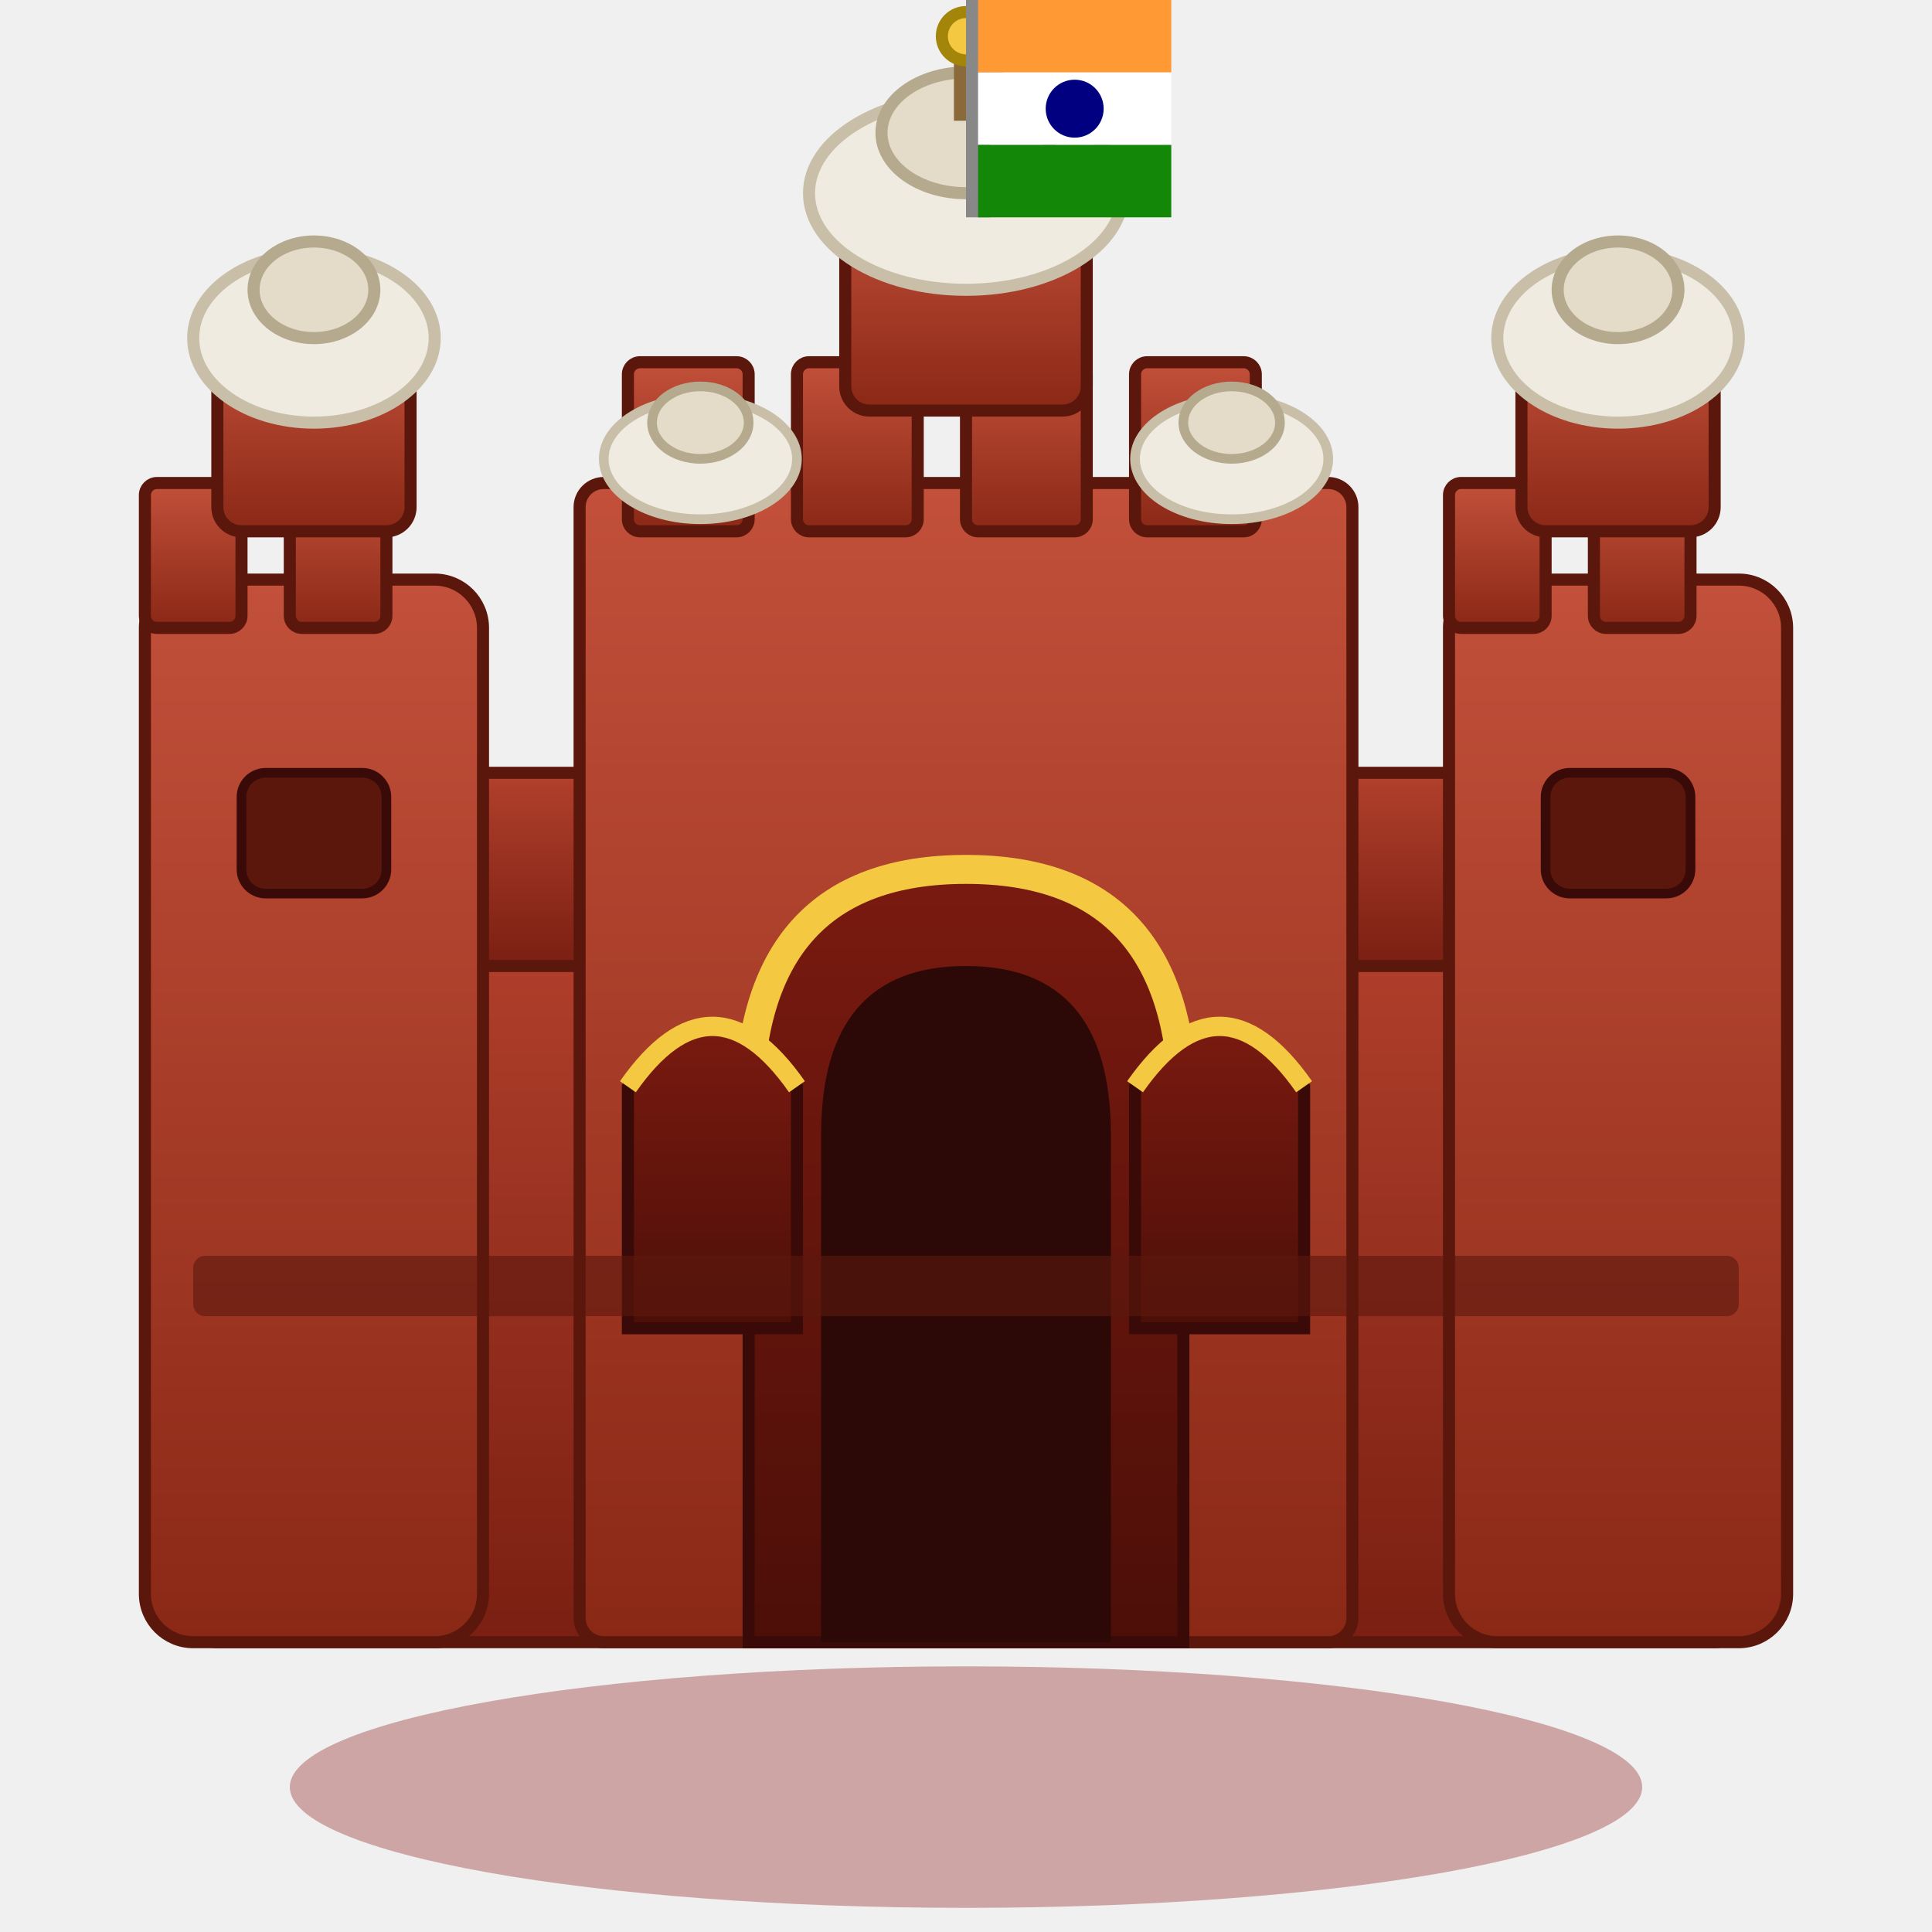
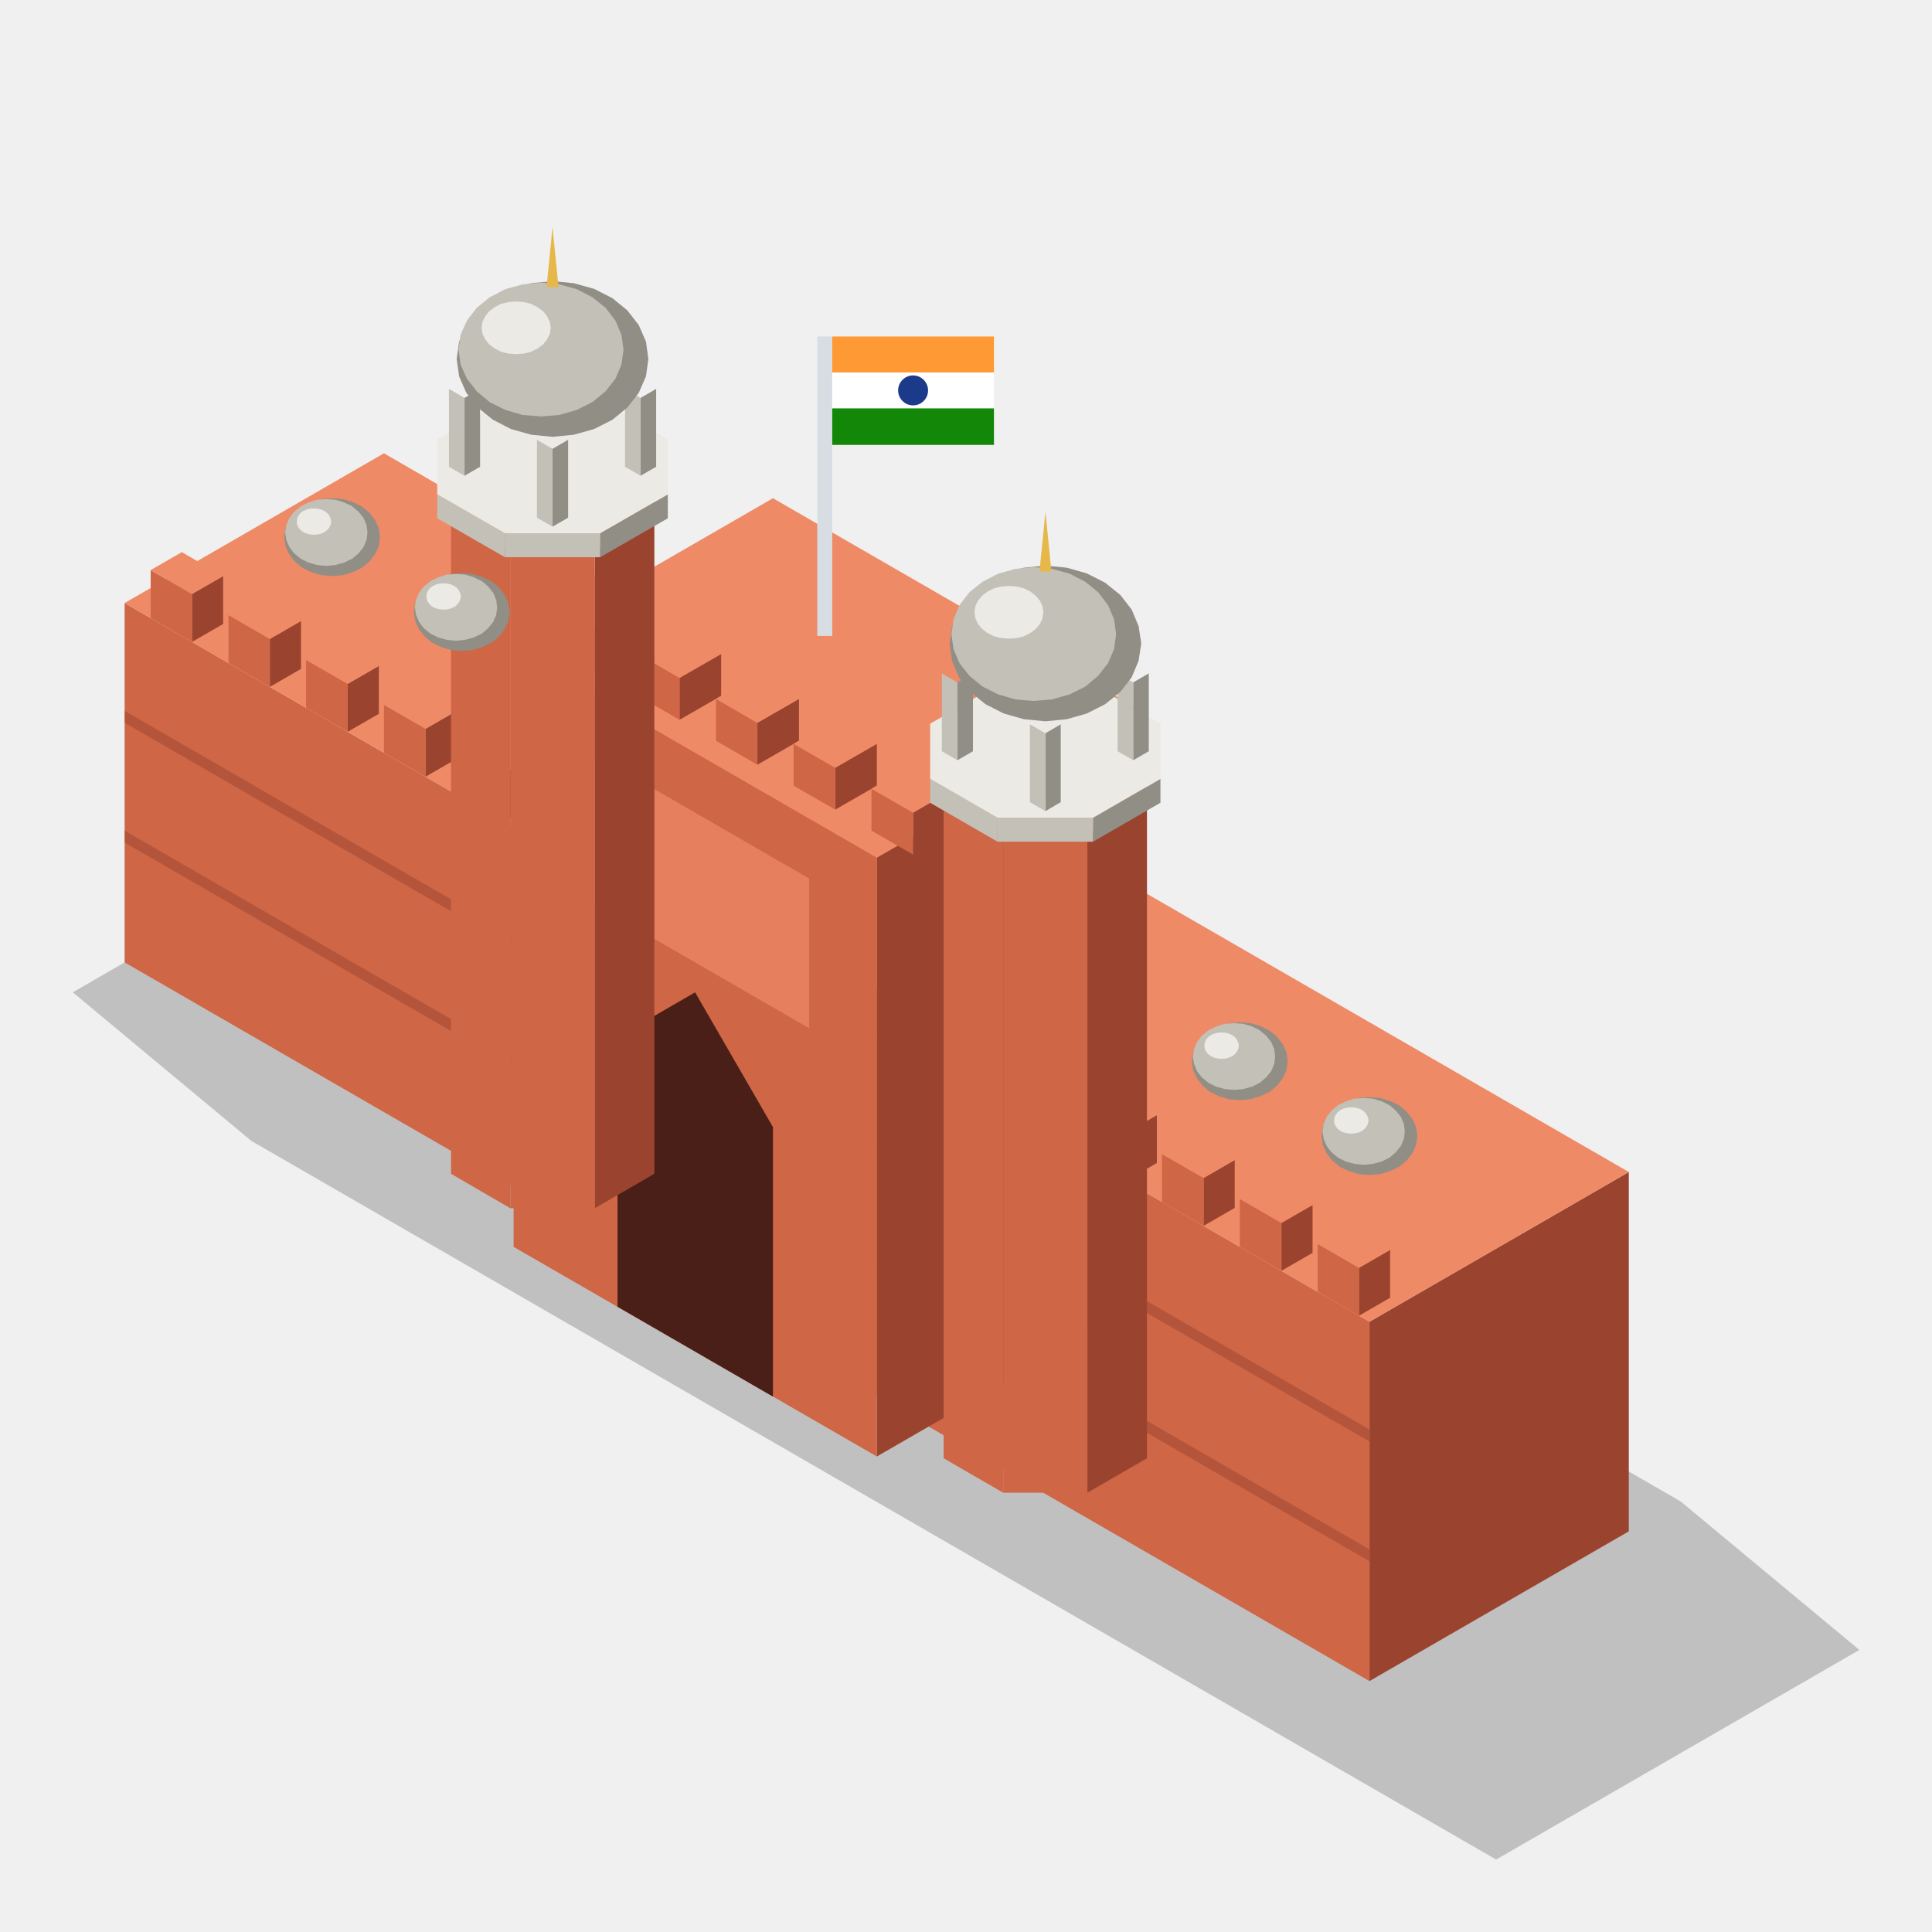
<svg xmlns="http://www.w3.org/2000/svg" viewBox="0 0 80 80">
-   <defs>
-     <linearGradient id="rf-wall" x1="0" y1="0" x2="0" y2="1">
-       <stop offset="0" stop-color="#b2402c" />
-       <stop offset="1" stop-color="#7a1f12" />
-     </linearGradient>
-     <linearGradient id="rf-tower" x1="0" y1="0" x2="0" y2="1">
-       <stop offset="0" stop-color="#c2503a" />
-       <stop offset="1" stop-color="#8a2816" />
-     </linearGradient>
-     <linearGradient id="rf-gate" x1="0" y1="0" x2="0" y2="1">
-       <stop offset="0" stop-color="#7a1a10" />
-       <stop offset="1" stop-color="#4c0f08" />
-     </linearGradient>
-   </defs>
-   <ellipse cx="40" cy="74" rx="28" ry="5" fill="#8B1A1A" opacity="0.35" />
-   <rect x="8" y="38" width="64" height="30" rx="1" fill="url(#rf-wall)" stroke="#5c170d" stroke-width="0.5" />
-   <rect x="10" y="32" width="6" height="8" rx="0.5" fill="url(#rf-wall)" stroke="#5c170d" stroke-width="0.5" />
-   <rect x="19" y="32" width="6" height="8" rx="0.5" fill="url(#rf-wall)" stroke="#5c170d" stroke-width="0.5" />
-   <rect x="28" y="32" width="6" height="8" rx="0.5" fill="url(#rf-wall)" stroke="#5c170d" stroke-width="0.5" />
-   <rect x="37" y="32" width="6" height="8" rx="0.5" fill="url(#rf-wall)" stroke="#5c170d" stroke-width="0.5" />
-   <rect x="46" y="32" width="6" height="8" rx="0.5" fill="url(#rf-wall)" stroke="#5c170d" stroke-width="0.5" />
-   <rect x="55" y="32" width="6" height="8" rx="0.5" fill="url(#rf-wall)" stroke="#5c170d" stroke-width="0.5" />
-   <rect x="64" y="32" width="6" height="8" rx="0.5" fill="url(#rf-wall)" stroke="#5c170d" stroke-width="0.5" />
-   <rect x="6" y="24" width="14" height="44" rx="2" fill="url(#rf-tower)" stroke="#5c170d" stroke-width="0.5" />
-   <rect x="6" y="20" width="4" height="6" rx="0.5" fill="url(#rf-tower)" stroke="#5c170d" stroke-width="0.5" />
-   <rect x="12" y="20" width="4" height="6" rx="0.5" fill="url(#rf-tower)" stroke="#5c170d" stroke-width="0.5" />
-   <rect x="60" y="24" width="14" height="44" rx="2" fill="url(#rf-tower)" stroke="#5c170d" stroke-width="0.5" />
-   <rect x="60" y="20" width="4" height="6" rx="0.5" fill="url(#rf-tower)" stroke="#5c170d" stroke-width="0.5" />
-   <rect x="66" y="20" width="4" height="6" rx="0.5" fill="url(#rf-tower)" stroke="#5c170d" stroke-width="0.5" />
-   <rect x="9" y="14" width="8" height="8" rx="1" fill="url(#rf-tower)" stroke="#5c170d" stroke-width="0.5" />
-   <ellipse cx="13" cy="14" rx="5" ry="3.5" fill="#f0ebe0" stroke="#c9bfa8" stroke-width="0.5" />
-   <ellipse cx="13" cy="12" rx="2.5" ry="2" fill="#e4dcc8" stroke="#b5aa8e" stroke-width="0.5" />
-   <rect x="63" y="14" width="8" height="8" rx="1" fill="url(#rf-tower)" stroke="#5c170d" stroke-width="0.5" />
-   <ellipse cx="67" cy="14" rx="5" ry="3.5" fill="#f0ebe0" stroke="#c9bfa8" stroke-width="0.5" />
-   <ellipse cx="67" cy="12" rx="2.5" ry="2" fill="#e4dcc8" stroke="#b5aa8e" stroke-width="0.5" />
-   <rect x="24" y="20" width="32" height="48" rx="1" fill="url(#rf-tower)" stroke="#5c170d" stroke-width="0.5" />
-   <rect x="26" y="15" width="5" height="7" rx="0.5" fill="url(#rf-tower)" stroke="#5c170d" stroke-width="0.5" />
-   <rect x="33" y="15" width="5" height="7" rx="0.5" fill="url(#rf-tower)" stroke="#5c170d" stroke-width="0.5" />
-   <rect x="40" y="15" width="5" height="7" rx="0.5" fill="url(#rf-tower)" stroke="#5c170d" stroke-width="0.5" />
-   <rect x="47" y="15" width="5" height="7" rx="0.5" fill="url(#rf-tower)" stroke="#5c170d" stroke-width="0.5" />
-   <path d="M31 68 L31 46 Q31 36 40 36 Q49 36 49 46 L49 68 Z" fill="url(#rf-gate)" stroke="#3a0a08" stroke-width="0.5" />
-   <path d="M34 68 L34 47 Q34 40 40 40 Q46 40 46 47 L46 68 Z" fill="#2c0906" />
-   <path d="M31 46 Q31 36 40 36 Q49 36 49 46" fill="none" stroke="#f5c842" stroke-width="1.2" />
-   <path d="M26 55 L26 45 Q29.5 40 33 45 L33 55 Z" fill="url(#rf-gate)" stroke="#3a0a08" stroke-width="0.5" />
-   <path d="M26 45 Q29.5 40 33 45" fill="none" stroke="#f5c842" stroke-width="0.8" />
-   <path d="M47 55 L47 45 Q50.5 40 54 45 L54 55 Z" fill="url(#rf-gate)" stroke="#3a0a08" stroke-width="0.5" />
-   <path d="M47 45 Q50.5 40 54 45" fill="none" stroke="#f5c842" stroke-width="0.8" />
-   <rect x="35" y="8" width="10" height="9" rx="1" fill="url(#rf-tower)" stroke="#5c170d" stroke-width="0.5" />
-   <ellipse cx="40" cy="8" rx="6.5" ry="4" fill="#f0ebe0" stroke="#c9bfa8" stroke-width="0.5" />
-   <ellipse cx="40" cy="5.5" rx="3.5" ry="2.5" fill="#e4dcc8" stroke="#b5aa8e" stroke-width="0.5" />
-   <line x1="40" y1="5" x2="40" y2="2" stroke="#8a6a3a" stroke-width="1" />
-   <circle cx="40" cy="1.5" r="1" fill="#f5c842" stroke="#a3850a" stroke-width="0.5" />
-   <ellipse cx="29" cy="19" rx="4" ry="2.5" fill="#f0ebe0" stroke="#c9bfa8" stroke-width="0.4" />
-   <ellipse cx="29" cy="17.5" rx="2" ry="1.5" fill="#e4dcc8" stroke="#b5aa8e" stroke-width="0.4" />
-   <ellipse cx="51" cy="19" rx="4" ry="2.5" fill="#f0ebe0" stroke="#c9bfa8" stroke-width="0.4" />
-   <ellipse cx="51" cy="17.5" rx="2" ry="1.5" fill="#e4dcc8" stroke="#b5aa8e" stroke-width="0.4" />
-   <rect x="8" y="52" width="64" height="2.5" rx="0.5" fill="#5c170d" stroke="none" opacity="0.6" />
-   <rect x="10" y="32" width="6" height="5" rx="1" fill="#5c170d" stroke="#3a0a08" stroke-width="0.4" />
-   <rect x="64" y="32" width="6" height="5" rx="1" fill="#5c170d" stroke="#3a0a08" stroke-width="0.4" />
-   <g>
-     <rect x="40" y="-1" width="1" height="10" fill="#888" stroke="none" />
-     <rect x="40.5" y="0" width="8" height="3" fill="#FF9933" />
-     <rect x="40.5" y="3" width="8" height="3" fill="white" />
-     <rect x="40.5" y="6" width="8" height="3" fill="#138808" />
-     <circle cx="44.5" cy="4.5" r="1.2" fill="#000080" />
-     <animateTransform attributeName="transform" type="skewX" values="0;3;0;-3;0" dur="2s" repeatCount="indefinite" additive="sum" />
+   <g transform="translate(35.23 52.25) scale(1.24)">
+     <path d="M-25.98 -9L-13.86 -16L27.71 8L33.68 12.96L21.55 19.96L-20.02 -4.04Z" fill="#000000" opacity="0.2" />
+     <path d="M25.98 9L17.32 14L17.32 2L25.98 -3Z" fill="#9a4430" />
+     <path d="M-24.25 -10L17.32 14L17.32 2L-24.25 -22Z" fill="#cf6646" />
+     <path d="M-15.59 -27L25.98 -3L17.32 2L-24.25 -22Z" fill="#ef8a66" />
+     <path d="M-20.96 -21.3L-22 -20.7L-22 -22.3L-20.96 -22.9Z" fill="#9a4430" />
+     <path d="M-23.38 -21.5L-22 -20.7L-22 -22.3L-23.38 -23.1Z" fill="#cf6646" />
+     <path d="M-22.34 -23.7L-20.96 -22.9L-22 -22.3L-23.38 -23.1Z" fill="#ef8a66" />
+     <path d="M-18.36 -19.8L-19.4 -19.2L-19.4 -20.8L-18.36 -21.4Z" fill="#9a4430" />
+     <path d="M-20.78 -20L-19.4 -19.2L-19.4 -20.8L-20.78 -21.6Z" fill="#cf6646" />
+     <path d="M-19.75 -22.2L-18.36 -21.4L-19.4 -20.8L-20.78 -21.6Z" fill="#ef8a66" />
+     <path d="M-15.76 -18.3L-16.8 -17.7L-16.8 -19.3L-15.76 -19.9Z" fill="#9a4430" />
+     <path d="M-18.19 -18.5L-16.8 -17.7L-16.8 -19.3L-18.19 -20.1Z" fill="#cf6646" />
+     <path d="M-17.15 -20.7L-15.76 -19.9L-16.8 -19.3L-18.19 -20.1Z" fill="#ef8a66" />
+     <path d="M-13.16 -16.8L-14.2 -16.2L-14.2 -17.8L-13.16 -18.4Z" fill="#9a4430" />
+     <path d="M-15.59 -17L-14.2 -16.2L-14.2 -17.8L-15.59 -18.6Z" fill="#cf6646" />
+     <path d="M-14.55 -19.2L-13.16 -18.4L-14.2 -17.8L-15.59 -18.6Z" fill="#ef8a66" />
+     <path d="M-10.57 -15.3L-11.6 -14.7L-11.6 -16.3L-10.57 -16.9Z" fill="#9a4430" />
+     <path d="M-12.99 -15.5L-11.6 -14.7L-11.6 -16.3L-12.99 -17.1Z" fill="#cf6646" />
+     <path d="M-11.95 -17.7L-10.57 -16.9L-11.6 -16.3L-12.99 -17.1Z" fill="#ef8a66" />
+     <path d="M-7.97 -13.8L-9.01 -13.2L-9.01 -14.8L-7.97 -15.4Z" fill="#9a4430" />
+     <path d="M-10.39 -14L-9.01 -13.2L-9.01 -14.8L-10.39 -15.6Z" fill="#cf6646" />
+     <path d="M-9.35 -16.2L-7.97 -15.4L-9.01 -14.8L-10.39 -15.6Z" fill="#ef8a66" />
+     <path d="M-5.37 -12.3L-6.41 -11.7L-6.41 -13.3L-5.37 -13.9Z" fill="#9a4430" />
+     <path d="M-7.79 -12.5L-6.41 -11.7L-6.41 -13.3L-7.79 -14.1Z" fill="#cf6646" />
+     <path d="M-6.75 -14.7L-5.37 -13.9L-6.41 -13.3L-7.79 -14.1Z" fill="#ef8a66" />
+     <path d="M-2.77 -10.8L-3.81 -10.2L-3.81 -11.8L-2.77 -12.4Z" fill="#9a4430" />
+     <path d="M-5.2 -11L-3.81 -10.2L-3.81 -11.8L-5.2 -12.6Z" fill="#cf6646" />
+     <path d="M-4.16 -13.2L-2.77 -12.4L-3.81 -11.8L-5.2 -12.6Z" fill="#ef8a66" />
+     <path d="M-0.17 -9.3L-1.21 -8.7L-1.21 -10.3L-0.17 -10.9Z" fill="#9a4430" />
+     <path d="M-2.6 -9.5L-1.21 -8.7L-1.21 -10.3L-2.6 -11.1Z" fill="#cf6646" />
+     <path d="M-1.56 -11.7L-0.17 -10.9L-1.21 -10.3L-2.6 -11.1Z" fill="#ef8a66" />
+     <path d="M2.42 -7.8L1.39 -7.2L1.39 -8.8L2.42 -9.4Z" fill="#9a4430" />
+     <path d="M0 -8L1.39 -7.2L1.39 -8.8L0 -9.6Z" fill="#cf6646" />
+     <path d="M1.04 -10.2L2.42 -9.4L1.39 -8.8L0 -9.6Z" fill="#ef8a66" />
+     <path d="M5.02 -6.3L3.98 -5.7L3.98 -7.3L5.02 -7.9Z" fill="#9a4430" />
+     <path d="M2.6 -6.5L3.98 -5.7L3.98 -7.3L2.6 -8.1Z" fill="#cf6646" />
+     <path d="M3.64 -8.7L5.02 -7.9L3.98 -7.3L2.6 -8.1Z" fill="#ef8a66" />
+     <path d="M7.62 -4.8L6.58 -4.2L6.58 -5.8L7.62 -6.4Z" fill="#9a4430" />
+     <path d="M5.2 -5L6.58 -4.2L6.58 -5.8L5.2 -6.6Z" fill="#cf6646" />
+     <path d="M6.24 -7.2L7.62 -6.4L6.58 -5.8L5.2 -6.6Z" fill="#ef8a66" />
+     <path d="M10.22 -3.3L9.18 -2.7L9.18 -4.3L10.22 -4.9Z" fill="#9a4430" />
+     <path d="M7.79 -3.5L9.18 -2.7L9.18 -4.3L7.79 -5.1Z" fill="#cf6646" />
+     <path d="M8.83 -5.7L10.22 -4.9L9.18 -4.3L7.79 -5.1Z" fill="#ef8a66" />
+     <path d="M12.82 -1.8L11.78 -1.2L11.78 -2.8L12.82 -3.4Z" fill="#9a4430" />
+     <path d="M10.39 -2L11.78 -1.2L11.78 -2.8L10.39 -3.6Z" fill="#cf6646" />
+     <path d="M11.43 -4.2L12.82 -3.4L11.78 -2.8L10.39 -3.6Z" fill="#ef8a66" />
+     <path d="M15.42 -0.3L14.38 0.3L14.38 -1.3L15.42 -1.9Z" fill="#9a4430" />
+     <path d="M12.99 -0.5L14.38 0.3L14.38 -1.3L12.99 -2.1Z" fill="#cf6646" />
+     <path d="M14.03 -2.7L15.42 -1.9L14.38 -1.3L12.99 -2.1Z" fill="#ef8a66" />
+     <path d="M18.01 1.2L16.97 1.8L16.97 0.2L18.01 -0.4Z" fill="#9a4430" />
+     <path d="M15.59 1L16.97 1.8L16.97 0.2L15.59 -0.6Z" fill="#cf6646" />
+     <path d="M16.63 -1.2L18.01 -0.4L16.97 0.2L15.59 -0.6Z" fill="#ef8a66" />
+     <path d="M-24.25 -14L17.32 10L17.32 9.6L-24.25 -14.4Z" fill="#9a4430" opacity="0.5" />
+     <path d="M-24.25 -18L17.32 6L17.32 5.6L-24.25 -18.4Z" fill="#9a4430" opacity="0.5" />
+     <path d="M9.53 1.5L0.87 6.5L0.87 -13.5L9.53 -18.5Z" fill="#9a4430" />
+     <path d="M-11.26 -0.5L0.87 6.5L0.87 -13.5L-11.26 -20.5Z" fill="#cf6646" />
+     <path d="M-2.6 -25.5L9.53 -18.5L0.87 -13.5L-11.26 -20.5Z" fill="#ef8a66" />
+     <path d="M-7.79 1.5L-2.6 4.5L-2.6 -4.5L-5.2 -9L-7.79 -7.5Z" fill="#4a1f18" />
+     <path d="M-9.01 -12.2L-1.39 -7.8L-1.39 -12.8L-9.01 -17.2Z" fill="#ef8a66" opacity="0.7" />
+     <path d="M-6.93 -20.4L-8.31 -19.6L-8.31 -21L-6.93 -21.8Z" fill="#9a4430" />
+     <path d="M-9.7 -20.4L-8.31 -19.6L-8.31 -21L-9.7 -21.8Z" fill="#cf6646" />
+     <path d="M-8.31 -22.6L-6.93 -21.8L-8.31 -21L-9.7 -21.8Z" fill="#ef8a66" />
+     <path d="M-4.33 -18.9L-5.72 -18.1L-5.72 -19.5L-4.33 -20.3Z" fill="#9a4430" />
+     <path d="M-7.1 -18.9L-5.72 -18.1L-5.72 -19.5L-7.1 -20.3Z" fill="#cf6646" />
+     <path d="M-5.72 -21.1L-4.33 -20.3L-5.72 -19.5L-7.1 -20.3Z" fill="#ef8a66" />
+     <path d="M-1.73 -17.4L-3.12 -16.6L-3.12 -18L-1.73 -18.8Z" fill="#9a4430" />
+     <path d="M-4.5 -17.4L-3.12 -16.6L-3.12 -18L-4.5 -18.8Z" fill="#cf6646" />
+     <path d="M-3.12 -19.6L-1.73 -18.8L-3.12 -18L-4.5 -18.8Z" fill="#ef8a66" />
+     <path d="M0.87 -15.9L-0.52 -15.1L-0.52 -16.5L0.87 -17.3Z" fill="#9a4430" />
+     <path d="M-1.91 -15.9L-0.52 -15.1L-0.52 -16.5L-1.91 -17.3Z" fill="#cf6646" />
+     <path d="M-0.52 -18.1L0.87 -17.3L-0.52 -16.5L-1.91 -17.3Z" fill="#ef8a66" />
+     <path d="M3.46 -14.4L2.08 -13.6L2.08 -15L3.46 -15.8Z" fill="#9a4430" />
+     <path d="M0.69 -14.4L2.08 -13.6L2.08 -15L0.69 -15.8Z" fill="#cf6646" />
+     <path d="M2.08 -16.6L3.46 -15.8L2.08 -15L0.69 -15.8Z" fill="#ef8a66" />
+     <path d="M-13.35 -2.94L-13.35 -4.56L-13.35 -26.56L-13.35 -24.94Z" fill="#cf6646" />
+     <path d="M-6.56 -2.94L-8.55 -1.79L-8.55 -23.79L-6.56 -24.94Z" fill="#9a4430" />
+     <path d="M-11.37 -1.79L-13.35 -2.94L-13.35 -24.94L-11.37 -23.79Z" fill="#cf6646" />
+     <path d="M-8.55 -1.79L-11.37 -1.79L-11.37 -23.79L-8.55 -23.79Z" fill="#cf6646" />
+     <path d="M-8.55 -23.79L-11.37 -23.79L-13.35 -24.94L-13.35 -26.56L-11.37 -27.71L-8.55 -27.71L-6.56 -26.56L-6.56 -24.94Z" fill="#ef8a66" />
+     <path d="M-13.81 -24.83L-13.81 -26.67L-13.81 -27.47L-13.81 -25.63Z" fill="#c3c0b8" />
+     <path d="M-6.11 -24.83L-8.37 -23.53L-8.37 -24.33L-6.11 -25.63Z" fill="#918e86" />
+     <path d="M-11.55 -23.53L-13.81 -24.83L-13.81 -25.63L-11.55 -24.33Z" fill="#c3c0b8" />
+     <path d="M-8.37 -23.53L-11.55 -23.53L-11.55 -24.33L-8.37 -24.33Z" fill="#c3c0b8" />
+     <path d="M-8.37 -24.33L-11.55 -24.33L-13.81 -25.63L-13.81 -27.47L-11.55 -28.77L-8.37 -28.77L-6.11 -27.47L-6.11 -25.63Z" fill="#eceae4" />
+     <path d="M-9.44 -24.85L-9.96 -24.55L-9.96 -27.15L-9.44 -27.45Z" fill="#918e86" />
+     <path d="M-10.48 -24.85L-9.96 -24.55L-9.96 -27.15L-10.48 -27.45Z" fill="#c3c0b8" />
+     <path d="M-12.38 -26.55L-12.9 -26.25L-12.9 -28.85L-12.38 -29.15Z" fill="#918e86" />
+     <path d="M-13.42 -26.55L-12.9 -26.25L-12.9 -28.85L-13.42 -29.15Z" fill="#c3c0b8" />
+     <path d="M-9.44 -28.25L-9.96 -27.95L-9.96 -30.55L-9.44 -30.85Z" fill="#918e86" />
+     <path d="M-10.48 -28.25L-9.96 -27.95L-9.96 -30.55L-10.48 -30.85Z" fill="#c3c0b8" />
+     <path d="M-6.5 -26.55L-7.02 -26.25L-7.02 -28.85L-6.5 -29.15Z" fill="#918e86" />
+     <path d="M-7.54 -26.55L-7.02 -26.25L-7.02 -28.85L-7.54 -29.15Z" fill="#c3c0b8" />
+     <path d="M-6.76 -30.15L-6.84 -29.57L-7.08 -29.02L-7.46 -28.53L-7.96 -28.12L-8.57 -27.81L-9.25 -27.62L-9.96 -27.55L-10.67 -27.62L-11.35 -27.81L-11.95 -28.12L-12.46 -28.53L-12.84 -29.02L-13.08 -29.57L-13.16 -30.15L-13.08 -30.73L-12.84 -31.28L-12.46 -31.77L-11.95 -32.18L-11.35 -32.49L-10.67 -32.68L-9.96 -32.75L-9.25 -32.68L-8.57 -32.49L-7.96 -32.18L-7.46 -31.77L-7.08 -31.28L-6.84 -30.73Z" fill="#918e86" />
+     <path d="M-7.59 -30.46L-7.66 -29.96L-7.86 -29.49L-8.19 -29.07L-8.63 -28.71L-9.15 -28.45L-9.73 -28.28L-10.34 -28.23L-10.96 -28.28L-11.54 -28.45L-12.06 -28.71L-12.49 -29.07L-12.82 -29.49L-13.03 -29.96L-13.1 -30.46L-13.03 -30.96L-12.82 -31.43L-12.49 -31.86L-12.06 -32.21L-11.54 -32.48L-10.96 -32.64L-10.34 -32.7L-9.73 -32.64L-9.15 -32.48L-8.63 -32.21L-8.19 -31.86L-7.86 -31.43L-7.66 -30.96Z" fill="#c3c0b8" />
+     <path d="M-10.02 -31.19L-10.05 -30.99L-10.14 -30.81L-10.27 -30.64L-10.46 -30.5L-10.68 -30.39L-10.92 -30.33L-11.18 -30.31L-11.43 -30.33L-11.68 -30.39L-11.89 -30.5L-12.08 -30.64L-12.21 -30.81L-12.3 -30.99L-12.33 -31.19L-12.3 -31.39L-12.21 -31.57L-12.08 -31.74L-11.89 -31.88L-11.68 -31.99L-11.43 -32.05L-11.18 -32.07L-10.92 -32.05L-10.68 -31.99L-10.46 -31.88L-10.27 -31.74L-10.14 -31.57L-10.05 -31.39Z" fill="#eceae4" />
+     <path d="M-10.16 -32.55L-9.76 -32.55L-9.96 -34.55Z" fill="#e6b84a" />
+     <path d="M3.1 6.56L3.1 4.94L3.1 -17.06L3.1 -15.44Z" fill="#cf6646" />
+     <path d="M9.89 6.56L7.9 7.71L7.9 -14.29L9.89 -15.44Z" fill="#9a4430" />
+     <path d="M5.09 7.71L3.1 6.56L3.1 -15.44L5.09 -14.29Z" fill="#cf6646" />
+     <path d="M7.9 7.71L5.09 7.71L5.09 -14.29L7.9 -14.29Z" fill="#cf6646" />
+     <path d="M7.9 -14.29L5.09 -14.29L3.1 -15.44L3.1 -17.06L5.09 -18.21L7.9 -18.21L9.89 -17.06L9.89 -15.44Z" fill="#ef8a66" />
+     <path d="M2.65 -15.33L2.65 -17.17L2.65 -17.97L2.65 -16.13Z" fill="#c3c0b8" />
+     <path d="M10.34 -15.33L8.09 -14.03L8.09 -14.83L10.34 -16.13Z" fill="#918e86" />
+     <path d="M4.9 -14.03L2.65 -15.33L2.65 -16.13L4.9 -14.83Z" fill="#c3c0b8" />
+     <path d="M8.09 -14.03L4.9 -14.03L4.9 -14.83L8.09 -14.83Z" fill="#c3c0b8" />
+     <path d="M8.09 -14.83L4.9 -14.83L2.65 -16.13L2.65 -17.97L4.9 -19.27L8.09 -19.27L10.34 -17.97L10.34 -16.13Z" fill="#eceae4" />
+     <path d="M7.01 -15.35L6.5 -15.05L6.5 -17.65L7.01 -17.95Z" fill="#918e86" />
+     <path d="M5.98 -15.35L6.5 -15.05L6.5 -17.65L5.98 -17.95Z" fill="#c3c0b8" />
+     <path d="M4.08 -17.05L3.56 -16.75L3.56 -19.35L4.08 -19.65Z" fill="#918e86" />
+     <path d="M3.04 -17.05L3.56 -16.75L3.56 -19.35L3.04 -19.65Z" fill="#c3c0b8" />
+     <path d="M7.01 -18.75L6.5 -18.45L6.5 -21.05L7.01 -21.35Z" fill="#918e86" />
+     <path d="M5.98 -18.75L6.5 -18.45L6.5 -21.05L5.98 -21.35Z" fill="#c3c0b8" />
+     <path d="M9.95 -17.05L9.43 -16.75L9.43 -19.35L9.95 -19.65Z" fill="#918e86" />
+     <path d="M8.91 -17.05L9.43 -16.75L9.43 -19.35L8.91 -19.65Z" fill="#c3c0b8" />
+     <path d="M9.7 -20.65L9.61 -20.07L9.38 -19.52L9 -19.03L8.49 -18.62L7.88 -18.31L7.21 -18.12L6.5 -18.05L5.78 -18.12L5.11 -18.31L4.5 -18.62L3.99 -19.03L3.61 -19.52L3.38 -20.07L3.3 -20.65L3.38 -21.23L3.61 -21.78L3.99 -22.27L4.5 -22.68L5.11 -22.99L5.78 -23.18L6.5 -23.25L7.21 -23.18L7.88 -22.99L8.49 -22.68L9 -22.27L9.38 -21.78L9.61 -21.23Z" fill="#918e86" />
+     <path d="M8.86 -20.96L8.79 -20.46L8.59 -19.99L8.26 -19.57L7.83 -19.21L7.31 -18.95L6.72 -18.78L6.11 -18.73L5.5 -18.78L4.92 -18.95L4.4 -19.21L3.96 -19.57L3.63 -19.99L3.43 -20.46L3.36 -20.96L3.43 -21.46L3.63 -21.93L3.96 -22.36L4.4 -22.71L4.92 -22.98L5.5 -23.14L6.11 -23.2L6.72 -23.14L7.31 -22.98L7.83 -22.71L8.26 -22.36L8.59 -21.93L8.79 -21.46Z" fill="#c3c0b8" />
+     <path d="M6.43 -21.69L6.4 -21.49L6.32 -21.31L6.18 -21.14L6 -21L5.78 -20.89L5.54 -20.83L5.28 -20.81L5.02 -20.83L4.78 -20.89L4.56 -21L4.38 -21.14L4.24 -21.31L4.16 -21.49L4.13 -21.69L4.16 -21.89L4.24 -22.07L4.38 -22.24L4.56 -22.38L4.78 -22.49L5.02 -22.55L5.28 -22.57L5.54 -22.55L5.78 -22.49L6 -22.38L6.18 -22.24L6.32 -22.07L6.4 -21.89Z" fill="#eceae4" />
+     <path d="M6.3 -23.05L6.7 -23.05L6.5 -25.05Z" fill="#e6b84a" />
+     <path d="M-15.72 -24.2L-15.76 -23.91L-15.88 -23.64L-16.07 -23.39L-16.32 -23.18L-16.63 -23.03L-16.96 -22.93L-17.32 -22.9L-17.68 -22.93L-18.01 -23.03L-18.32 -23.18L-18.57 -23.39L-18.76 -23.64L-18.88 -23.91L-18.92 -24.2L-18.88 -24.49L-18.76 -24.76L-18.57 -25.01L-18.32 -25.22L-18.01 -25.37L-17.68 -25.47L-17.32 -25.5L-16.96 -25.47L-16.63 -25.37L-16.32 -25.22L-16.07 -25.01L-15.88 -24.76L-15.76 -24.49Z" fill="#918e86" />
+     <path d="M-16.14 -24.36L-16.17 -24.11L-16.27 -23.87L-16.44 -23.66L-16.65 -23.48L-16.92 -23.35L-17.21 -23.27L-17.51 -23.24L-17.82 -23.27L-18.11 -23.35L-18.37 -23.48L-18.59 -23.66L-18.75 -23.87L-18.85 -24.11L-18.89 -24.36L-18.85 -24.6L-18.75 -24.84L-18.59 -25.05L-18.37 -25.23L-18.11 -25.36L-17.82 -25.45L-17.51 -25.47L-17.21 -25.45L-16.92 -25.36L-16.65 -25.23L-16.44 -25.05L-16.27 -24.84L-16.17 -24.6Z" fill="#c3c0b8" />
+     <path d="M-17.35 -24.72L-17.37 -24.62L-17.41 -24.53L-17.48 -24.44L-17.57 -24.37L-17.68 -24.32L-17.8 -24.29L-17.93 -24.28L-18.06 -24.29L-18.18 -24.32L-18.29 -24.37L-18.38 -24.44L-18.45 -24.53L-18.49 -24.62L-18.5 -24.72L-18.49 -24.82L-18.45 -24.91L-18.38 -25L-18.29 -25.07L-18.18 -25.12L-18.06 -25.15L-17.93 -25.16L-17.8 -25.15L-17.68 -25.12L-17.57 -25.07L-17.48 -25L-17.41 -24.91L-17.37 -24.82Z" fill="#eceae4" />
+     <path d="M-11.39 -21.7L-11.43 -21.41L-11.55 -21.14L-11.74 -20.89L-11.99 -20.68L-12.3 -20.53L-12.63 -20.43L-12.99 -20.4L-13.35 -20.43L-13.68 -20.53L-13.99 -20.68L-14.24 -20.89L-14.43 -21.14L-14.55 -21.41L-14.59 -21.7L-14.55 -21.99L-14.43 -22.26L-14.24 -22.51L-13.99 -22.72L-13.68 -22.87L-13.35 -22.97L-12.99 -23L-12.63 -22.97L-12.3 -22.87L-11.99 -22.72L-11.74 -22.51L-11.55 -22.26L-11.43 -21.99Z" fill="#918e86" />
+     <path d="M-11.81 -21.86L-11.84 -21.61L-11.94 -21.37L-12.11 -21.16L-12.32 -20.98L-12.59 -20.85L-12.88 -20.77L-13.18 -20.74L-13.49 -20.77L-13.78 -20.85L-14.04 -20.98L-14.26 -21.16L-14.42 -21.37L-14.52 -21.61L-14.56 -21.86L-14.52 -22.1L-14.42 -22.34L-14.26 -22.55L-14.04 -22.73L-13.78 -22.86L-13.49 -22.95L-13.18 -22.97L-12.88 -22.95L-12.59 -22.86L-12.32 -22.73L-12.11 -22.55L-11.94 -22.34L-11.84 -22.1Z" fill="#c3c0b8" />
+     <path d="M-13.02 -22.22L-13.04 -22.12L-13.08 -22.03L-13.15 -21.94L-13.24 -21.87L-13.35 -21.82L-13.47 -21.79L-13.6 -21.78L-13.73 -21.79L-13.85 -21.82L-13.96 -21.87L-14.05 -21.94L-14.12 -22.03L-14.16 -22.12L-14.17 -22.22L-14.16 -22.32L-14.12 -22.41L-14.05 -22.5L-13.96 -22.57L-13.85 -22.62L-13.73 -22.65L-13.6 -22.66L-13.47 -22.65L-13.35 -22.62L-13.24 -22.57L-13.15 -22.5L-13.08 -22.41L-13.04 -22.32Z" fill="#eceae4" />
+     <path d="M14.59 -6.7L14.55 -6.41L14.43 -6.14L14.24 -5.89L13.99 -5.68L13.68 -5.53L13.35 -5.43L12.99 -5.4L12.63 -5.43L12.3 -5.53L11.99 -5.68L11.74 -5.89L11.55 -6.14L11.43 -6.41L11.39 -6.7L11.43 -6.99L11.55 -7.26L11.74 -7.51L11.99 -7.72L12.3 -7.87L12.63 -7.97L12.99 -8L13.35 -7.97L13.68 -7.87L13.99 -7.72L14.24 -7.51L14.43 -7.26L14.55 -6.99Z" fill="#918e86" />
+     <path d="M14.17 -6.86L14.14 -6.61L14.04 -6.37L13.87 -6.16L13.66 -5.98L13.4 -5.85L13.1 -5.77L12.8 -5.74L12.49 -5.77L12.2 -5.85L11.94 -5.98L11.72 -6.16L11.56 -6.37L11.46 -6.61L11.42 -6.86L11.46 -7.1L11.56 -7.34L11.72 -7.55L11.94 -7.73L12.2 -7.86L12.49 -7.95L12.8 -7.97L13.1 -7.95L13.4 -7.86L13.66 -7.73L13.87 -7.55L14.04 -7.34L14.14 -7.1Z" fill="#c3c0b8" />
+     <path d="M12.96 -7.22L12.94 -7.12L12.9 -7.03L12.83 -6.94L12.74 -6.87L12.63 -6.82L12.51 -6.79L12.38 -6.78L12.25 -6.79L12.13 -6.82L12.02 -6.87L11.93 -6.94L11.86 -7.03L11.82 -7.12L11.81 -7.22L11.82 -7.32L11.86 -7.41L11.93 -7.5L12.02 -7.57L12.13 -7.62L12.25 -7.65L12.38 -7.66L12.51 -7.65L12.63 -7.62L12.74 -7.57L12.83 -7.5L12.9 -7.41L12.94 -7.32Z" fill="#eceae4" />
+     <path d="M18.92 -4.2L18.88 -3.91L18.76 -3.64L18.57 -3.39L18.32 -3.18L18.01 -3.03L17.68 -2.93L17.32 -2.9L16.96 -2.93L16.63 -3.03L16.32 -3.18L16.07 -3.39L15.88 -3.64L15.76 -3.91L15.72 -4.2L15.76 -4.49L15.88 -4.76L16.07 -5.01L16.32 -5.22L16.63 -5.37L16.96 -5.47L17.32 -5.5L17.68 -5.47L18.01 -5.37L18.32 -5.22L18.57 -5.01L18.76 -4.76L18.88 -4.49Z" fill="#918e86" />
+     <path d="M18.5 -4.36L18.47 -4.11L18.37 -3.87L18.2 -3.66L17.99 -3.48L17.73 -3.35L17.43 -3.27L17.13 -3.24L16.82 -3.27L16.53 -3.35L16.27 -3.48L16.05 -3.66L15.89 -3.87L15.79 -4.11L15.75 -4.36L15.79 -4.6L15.89 -4.84L16.05 -5.05L16.27 -5.23L16.53 -5.36L16.82 -5.45L17.13 -5.47L17.43 -5.45L17.73 -5.36L17.99 -5.23L18.2 -5.05L18.37 -4.84L18.47 -4.6Z" fill="#c3c0b8" />
+     <path d="M17.29 -4.72L17.27 -4.62L17.23 -4.53L17.16 -4.44L17.07 -4.37L16.96 -4.32L16.84 -4.29L16.71 -4.28L16.58 -4.29L16.46 -4.32L16.35 -4.37L16.26 -4.44L16.19 -4.53L16.15 -4.62L16.14 -4.72L16.15 -4.82L16.19 -4.91L16.26 -5L16.35 -5.07L16.46 -5.12L16.58 -5.15L16.71 -5.16L16.84 -5.15L16.96 -5.12L17.07 -5.07L17.16 -5L17.23 -4.91L17.27 -4.82Z" fill="#eceae4" />
+     <path d="M-1.12 -20.9L-0.62 -20.9L-0.62 -30.9L-1.12 -30.9Z" fill="#d8dde3" />
+     <g>
+       <animateTransform attributeName="transform" type="skewY" values="0;-6;0;6;0" dur="1.6s" repeatCount="indefinite" />
+       <rect x="-0.62" y="-30.90" width="5.4" height="1.22" fill="#ff9933" />
+       <rect x="-0.62" y="-29.70" width="5.4" height="1.22" fill="#ffffff" />
+       <rect x="-0.62" y="-28.50" width="5.4" height="1.22" fill="#138808" />
+     </g>
+     <circle cx="2.08" cy="-29.10" r=".5" fill="#1b3a8a" />
  </g>
</svg>
